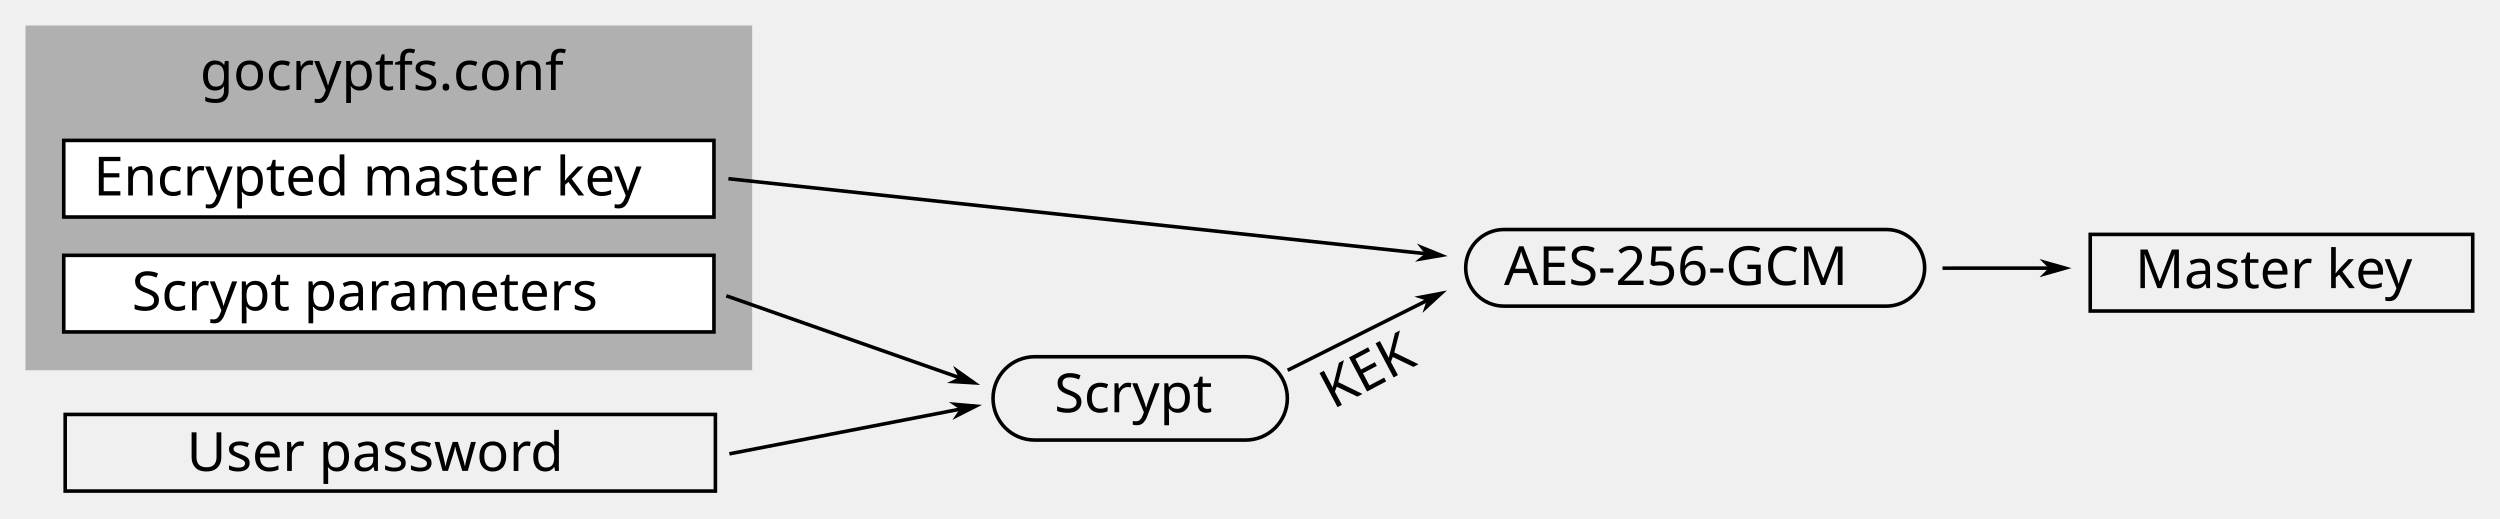
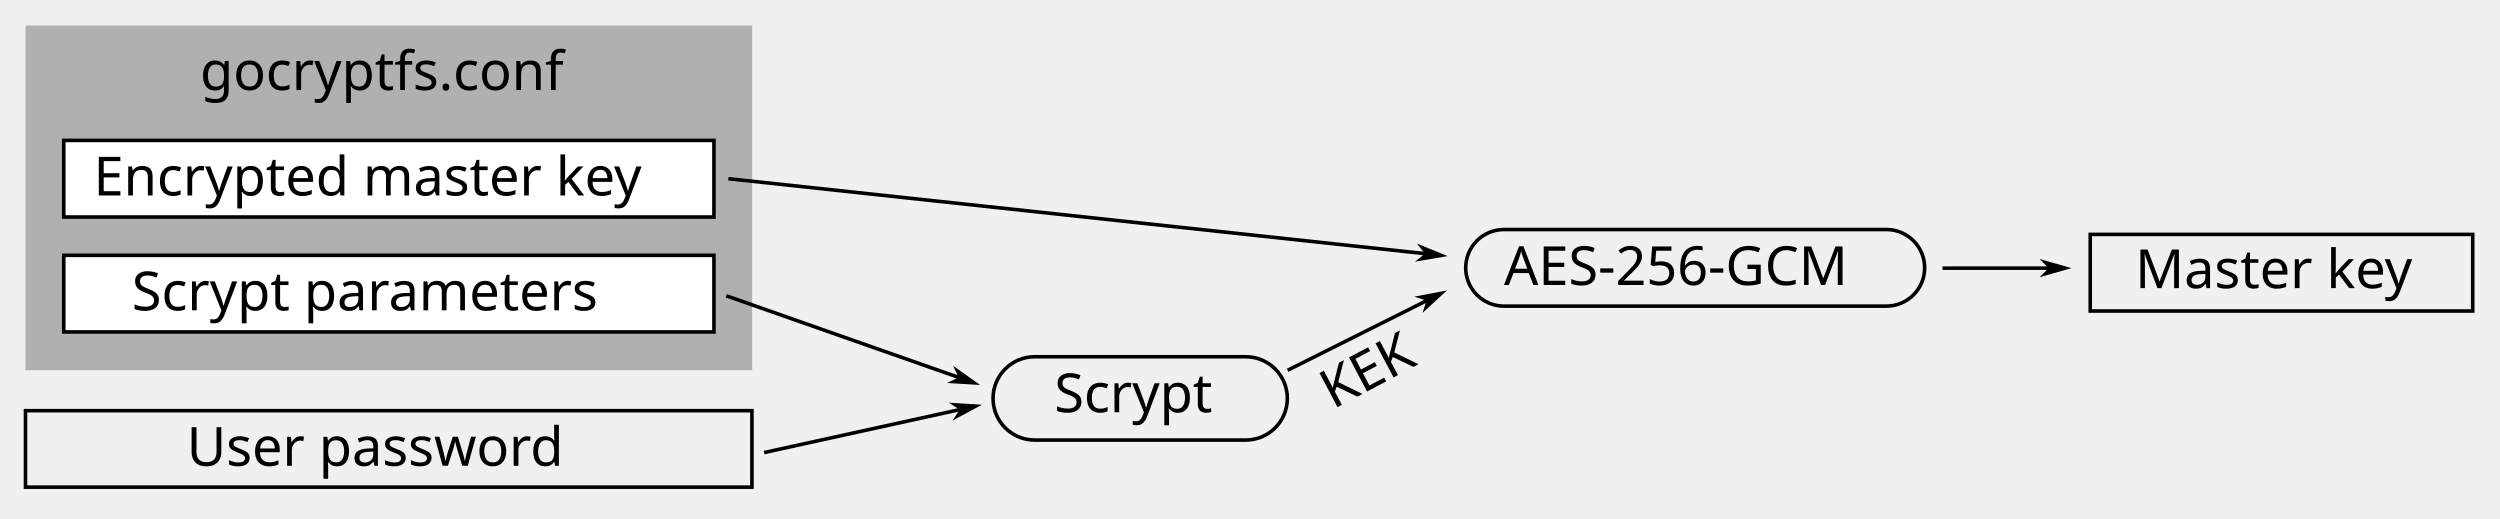
<svg xmlns="http://www.w3.org/2000/svg" width="196.164mm" height="40.672mm" viewBox="0 0 695.07 144.114" id="svg2" version="1.1">
  <defs id="defs4">
    <marker orient="auto" refY="0" refX="0" id="marker7052" style="overflow:visible">
      <path id="path7054" d="M 0,0 5,-5 -12.5,0 5,5 0,0 Z" style="fill:#000000;fill-opacity:1;fill-rule:evenodd;stroke:#000000;stroke-width:1pt;stroke-opacity:1" transform="matrix(-0.4,0,0,-0.4,-4,0)" />
    </marker>
    <marker style="overflow:visible" id="marker6954" refX="0" refY="0" orient="auto">
      <path transform="matrix(-0.4,0,0,-0.4,-4,0)" style="fill:#000000;fill-opacity:1;fill-rule:evenodd;stroke:#000000;stroke-width:1pt;stroke-opacity:1" d="M 0,0 5,-5 -12.5,0 5,5 0,0 Z" id="path6956" />
    </marker>
    <marker orient="auto" refY="0" refX="0" id="Arrow1Mend" style="overflow:visible">
      <path id="path4311" d="M 0,0 5,-5 -12.5,0 5,5 0,0 Z" style="fill:#000000;fill-opacity:1;fill-rule:evenodd;stroke:#000000;stroke-width:1pt;stroke-opacity:1" transform="matrix(-0.4,0,0,-0.4,-4,0)" />
    </marker>
    <marker orient="auto" refY="0" refX="0" id="Arrow1Mend-9" style="overflow:visible">
      <path id="path4311-4" d="M 0,0 5,-5 -12.5,0 5,5 0,0 Z" style="fill:#000000;fill-opacity:1;fill-rule:evenodd;stroke:#000000;stroke-width:1pt;stroke-opacity:1" transform="matrix(-0.4,0,0,-0.4,-4,0)" />
    </marker>
    <marker orient="auto" refY="0" refX="0" id="Arrow1Mend-6" style="overflow:visible">
      <path id="path4311-6" d="M 0,0 5,-5 -12.5,0 5,5 0,0 Z" style="fill:#000000;fill-opacity:1;fill-rule:evenodd;stroke:#000000;stroke-width:1pt;stroke-opacity:1" transform="matrix(-0.4,0,0,-0.4,-4,0)" />
    </marker>
  </defs>
  <g id="layer1" transform="translate(-14.17323,32.6837)">
    <rect style="opacity:1;fill:#b0b0b0;fill-opacity:1;stroke:none;stroke-width:1;stroke-miterlimit:4;stroke-dasharray:none;stroke-dashoffset:0;stroke-opacity:1" id="rect4273" width="202.043" height="95.854" x="21.26" y="-25.597" />
    <rect style="opacity:1;fill:#ffffff;fill-opacity:1;stroke:#000000;stroke-width:1;stroke-miterlimit:4;stroke-dasharray:none;stroke-dashoffset:0;stroke-opacity:1" id="rect4267" width="180.775" height="21.301" x="31.894" y="6.354" />
    <rect style="opacity:1;fill:#ffffff;fill-opacity:1;stroke:#000000;stroke-width:1;stroke-miterlimit:4;stroke-dasharray:none;stroke-dashoffset:0;stroke-opacity:1" id="rect4269" width="180.775" height="21.301" x="31.894" y="38.306" />
    <text xml:space="preserve" style="font-style:normal;font-variant:normal;font-weight:bold;font-stretch:normal;font-size:90.104px;line-height:125%;font-family:Arial;-inkscape-font-specification:'Arial Bold';letter-spacing:67.728px;word-spacing:0px;fill:#000000;fill-opacity:1;stroke:none;stroke-width:1px;stroke-linecap:butt;stroke-linejoin:miter;stroke-opacity:1" x="69.846" y="-7.657" id="text4155" transform="scale(0.9992174,1.000783)">
      <tspan id="tspan4157" x="69.846" y="-7.657" style="font-style:normal;font-variant:normal;font-weight:normal;font-stretch:normal;font-size:15.017px;font-family:sans-serif;-inkscape-font-specification:sans-serif;letter-spacing:0px">gocryptfs.conf</tspan>
    </text>
-     <text xml:space="preserve" style="font-style:normal;font-variant:normal;font-weight:bold;font-stretch:normal;font-size:90.104px;line-height:125%;font-family:Arial;-inkscape-font-specification:'Arial Bold';letter-spacing:67.728px;word-spacing:0px;fill:#000000;fill-opacity:1;stroke:none;stroke-width:1px;stroke-linecap:butt;stroke-linejoin:miter;stroke-opacity:1" x="66.151" y="98.171" id="text4155-8" transform="scale(0.9992174,1.000783)">
-       <tspan id="tspan4157-1" x="66.151" y="98.171" style="font-style:normal;font-variant:normal;font-weight:normal;font-stretch:normal;font-size:15.017px;font-family:sans-serif;-inkscape-font-specification:sans-serif;letter-spacing:0px">User password</tspan>
+     <text xml:space="preserve" style="font-style:normal;font-variant:normal;font-weight:bold;font-stretch:normal;font-size:90.104px;line-height:125%;font-family:Arial;-inkscape-font-specification:'Arial Bold';letter-spacing:67.728px;word-spacing:0px;fill:#000000;fill-opacity:1;stroke:none;stroke-width:1px;stroke-linecap:butt;stroke-linejoin:miter;stroke-opacity:1" x="66.151" y="96.744" id="text4155-8" transform="scale(0.9992174,1.000783)">
+       <tspan id="tspan4157-1" x="66.151" y="96.744" style="font-style:normal;font-variant:normal;font-weight:normal;font-stretch:normal;font-size:15.017px;font-family:sans-serif;-inkscape-font-specification:sans-serif;letter-spacing:0px">User password</tspan>
    </text>
    <text xml:space="preserve" style="font-style:normal;font-variant:normal;font-weight:bold;font-stretch:normal;font-size:90.104px;line-height:125%;font-family:Arial;-inkscape-font-specification:'Arial Bold';letter-spacing:67.728px;word-spacing:0px;fill:#000000;fill-opacity:1;stroke:none;stroke-width:1px;stroke-linecap:butt;stroke-linejoin:miter;stroke-opacity:1" x="40.228" y="21.638" id="text4155-88" transform="scale(0.9992174,1.000783)">
      <tspan id="tspan4157-9" x="40.228" y="21.638" style="font-style:normal;font-variant:normal;font-weight:normal;font-stretch:normal;font-size:15.017px;font-family:sans-serif;-inkscape-font-specification:sans-serif;letter-spacing:0px">Encrypted master key</tspan>
    </text>
    <text xml:space="preserve" style="font-style:normal;font-variant:normal;font-weight:bold;font-stretch:normal;font-size:90.104px;line-height:125%;font-family:Arial;-inkscape-font-specification:'Arial Bold';letter-spacing:67.728px;word-spacing:0px;fill:#000000;fill-opacity:1;stroke:none;stroke-width:1px;stroke-linecap:butt;stroke-linejoin:miter;stroke-opacity:1" x="50.87" y="53.565" id="text4155-88-4" transform="scale(0.9992174,1.000783)">
      <tspan id="tspan4157-9-8" x="50.87" y="53.565" style="font-style:normal;font-variant:normal;font-weight:normal;font-stretch:normal;font-size:15.017px;font-family:sans-serif;-inkscape-font-specification:sans-serif;letter-spacing:0px">Scrypt parameters</tspan>
    </text>
-     <rect style="opacity:1;fill:none;fill-opacity:1;stroke:#000000;stroke-width:1;stroke-miterlimit:4;stroke-dasharray:none;stroke-dashoffset:0;stroke-opacity:1" id="rect4271" width="180.775" height="21.301" x="32.296" y="82.543" />
+     <rect style="opacity:1;fill:none;fill-opacity:1;stroke:#000000;stroke-width:1;stroke-miterlimit:4;stroke-dasharray:none;stroke-dashoffset:0;stroke-opacity:1" id="rect4271" width="201.969" height="21.26" x="21.26" y="81.496" />
    <rect style="opacity:1;fill:none;fill-opacity:1;stroke:#000000;stroke-width:1;stroke-miterlimit:4;stroke-dasharray:none;stroke-dashoffset:0;stroke-opacity:1" id="rect3336-9-4-2" width="81.826" height="23.165" x="290.266" y="66.5" ry="11.582" />
    <text xml:space="preserve" style="font-style:normal;font-variant:normal;font-weight:bold;font-stretch:normal;font-size:90.104px;line-height:125%;font-family:Arial;-inkscape-font-specification:'Arial Bold';letter-spacing:67.728px;word-spacing:0px;fill:#000000;fill-opacity:1;stroke:none;stroke-width:1px;stroke-linecap:butt;stroke-linejoin:miter;stroke-opacity:1" x="307.551" y="81.864" id="text4155-6-5-7" transform="scale(0.9992174,1.000783)">
      <tspan id="tspan4157-3-0-7" x="307.551" y="81.864" style="font-style:normal;font-variant:normal;font-weight:normal;font-stretch:normal;font-size:15.017px;font-family:sans-serif;-inkscape-font-specification:sans-serif;letter-spacing:0px">Scrypt</tspan>
    </text>
    <path style="opacity:1;fill:none;fill-opacity:1;stroke:#000000;stroke-width:1;stroke-miterlimit:4;stroke-dasharray:none;stroke-dashoffset:0;stroke-opacity:1;marker-end:url(#Arrow1Mend)" d="m 216.106,49.558 68.726,24.138" id="path4296" />
-     <path style="opacity:1;fill:none;fill-opacity:1;stroke:#000000;stroke-width:1;stroke-miterlimit:4;stroke-dasharray:none;stroke-dashoffset:0;stroke-opacity:1;marker-end:url(#Arrow1Mend-9)" d="M 216.957,93.498 285.257,80.266" id="path4296-9" />
+     <path style="opacity:1;fill:none;fill-opacity:1;stroke:#000000;stroke-width:1;stroke-miterlimit:4;stroke-dasharray:none;stroke-dashoffset:0;stroke-opacity:1;marker-end:url(#Arrow1Mend-9)" d="M 226.6,93.141 285.257,80.266" id="path4296-9" />
    <rect style="opacity:1;fill:none;fill-opacity:1;stroke:#000000;stroke-width:1;stroke-miterlimit:4;stroke-dasharray:none;stroke-dashoffset:0;stroke-opacity:1" id="rect3336-9-4-2-0" width="127.606" height="21.301" x="421.678" y="31.129" ry="10.65" />
    <text xml:space="preserve" style="font-style:normal;font-variant:normal;font-weight:bold;font-stretch:normal;font-size:90.104px;line-height:125%;font-family:Arial;-inkscape-font-specification:'Arial Bold';letter-spacing:67.728px;word-spacing:0px;fill:#000000;fill-opacity:1;stroke:none;stroke-width:1px;stroke-linecap:butt;stroke-linejoin:miter;stroke-opacity:1" x="432.659" y="46.521" id="text4155-6-5-7-9" transform="scale(0.9992174,1.000783)">
      <tspan id="tspan4157-3-0-7-6" x="432.659" y="46.521" style="font-style:normal;font-variant:normal;font-weight:normal;font-stretch:normal;font-size:15.017px;font-family:sans-serif;-inkscape-font-specification:sans-serif;letter-spacing:0px">AES-256-GCM</tspan>
    </text>
    <path style="opacity:1;fill:none;fill-opacity:1;stroke:#000000;stroke-width:1;stroke-miterlimit:4;stroke-dasharray:none;stroke-dashoffset:0;stroke-opacity:1;marker-end:url(#marker6954)" d="M 216.688,17.005 414.712,38.306" id="path7036" />
    <path style="opacity:1;fill:none;fill-opacity:1;stroke:#000000;stroke-width:1;stroke-miterlimit:4;stroke-dasharray:none;stroke-dashoffset:0;stroke-opacity:1;marker-end:url(#marker7052)" d="M 372.176,70.257 414.712,48.956" id="path7038" />
    <text xml:space="preserve" style="font-style:normal;font-variant:normal;font-weight:bold;font-stretch:normal;font-size:90.104px;line-height:125%;font-family:Arial;-inkscape-font-specification:'Arial Bold';letter-spacing:67.728px;word-spacing:0px;fill:#000000;fill-opacity:1;stroke:none;stroke-width:1px;stroke-linecap:butt;stroke-linejoin:miter;stroke-opacity:1" x="302.345" y="251.889" id="text4155-88-1" transform="matrix(0.8830712,-0.4683016,0.467569,0.8844549,0,0)">
      <tspan id="tspan4157-9-1" x="302.345" y="251.889" style="font-style:normal;font-variant:normal;font-weight:normal;font-stretch:normal;font-size:15.017px;font-family:sans-serif;-inkscape-font-specification:sans-serif;letter-spacing:0px">KEK</tspan>
    </text>
    <text xml:space="preserve" style="font-style:normal;font-variant:normal;font-weight:bold;font-stretch:normal;font-size:90.104px;line-height:125%;font-family:Arial;-inkscape-font-specification:'Arial Bold';letter-spacing:67.728px;word-spacing:0px;fill:#000000;fill-opacity:1;stroke:none;stroke-width:1px;stroke-linecap:butt;stroke-linejoin:miter;stroke-opacity:1" x="608.295" y="47.39" id="text4155-8-2" transform="scale(0.9992174,1.000783)">
      <tspan id="tspan4157-1-2" x="608.295" y="47.39" style="font-style:normal;font-variant:normal;font-weight:normal;font-stretch:normal;font-size:15.017px;font-family:sans-serif;-inkscape-font-specification:sans-serif;letter-spacing:0px">Master key</tspan>
    </text>
    <rect style="opacity:1;fill:none;fill-opacity:1;stroke:#000000;stroke-width:1;stroke-miterlimit:4;stroke-dasharray:none;stroke-dashoffset:0;stroke-opacity:1" id="rect4271-4" width="106.338" height="21.301" x="595.318" y="32.486" />
    <path style="opacity:1;fill:none;fill-opacity:1;stroke:#000000;stroke-width:1;stroke-miterlimit:4;stroke-dasharray:none;stroke-dashoffset:0;stroke-opacity:1;marker-end:url(#Arrow1Mend-6)" d="M 554.245,41.875 588.137,41.859" id="path4296-2" />
  </g>
</svg>
